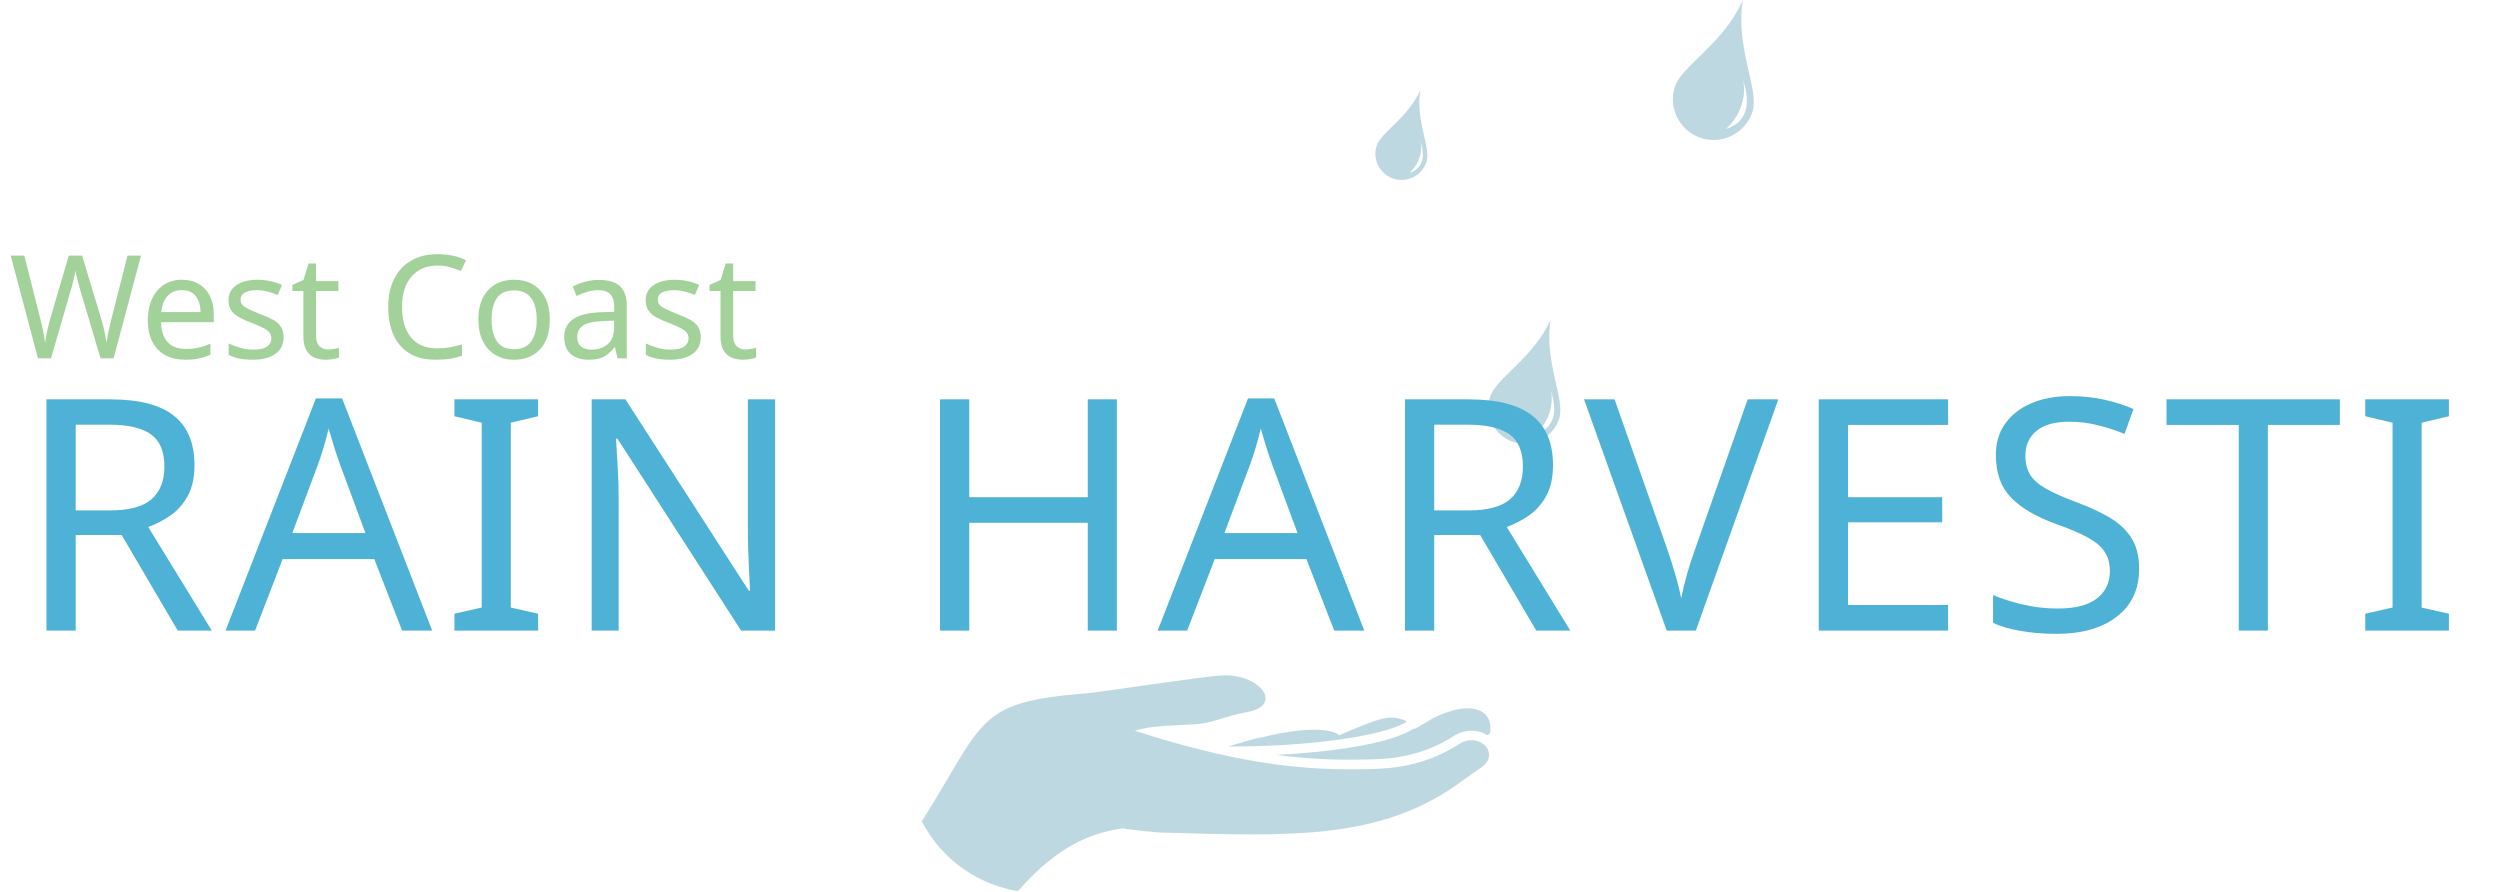
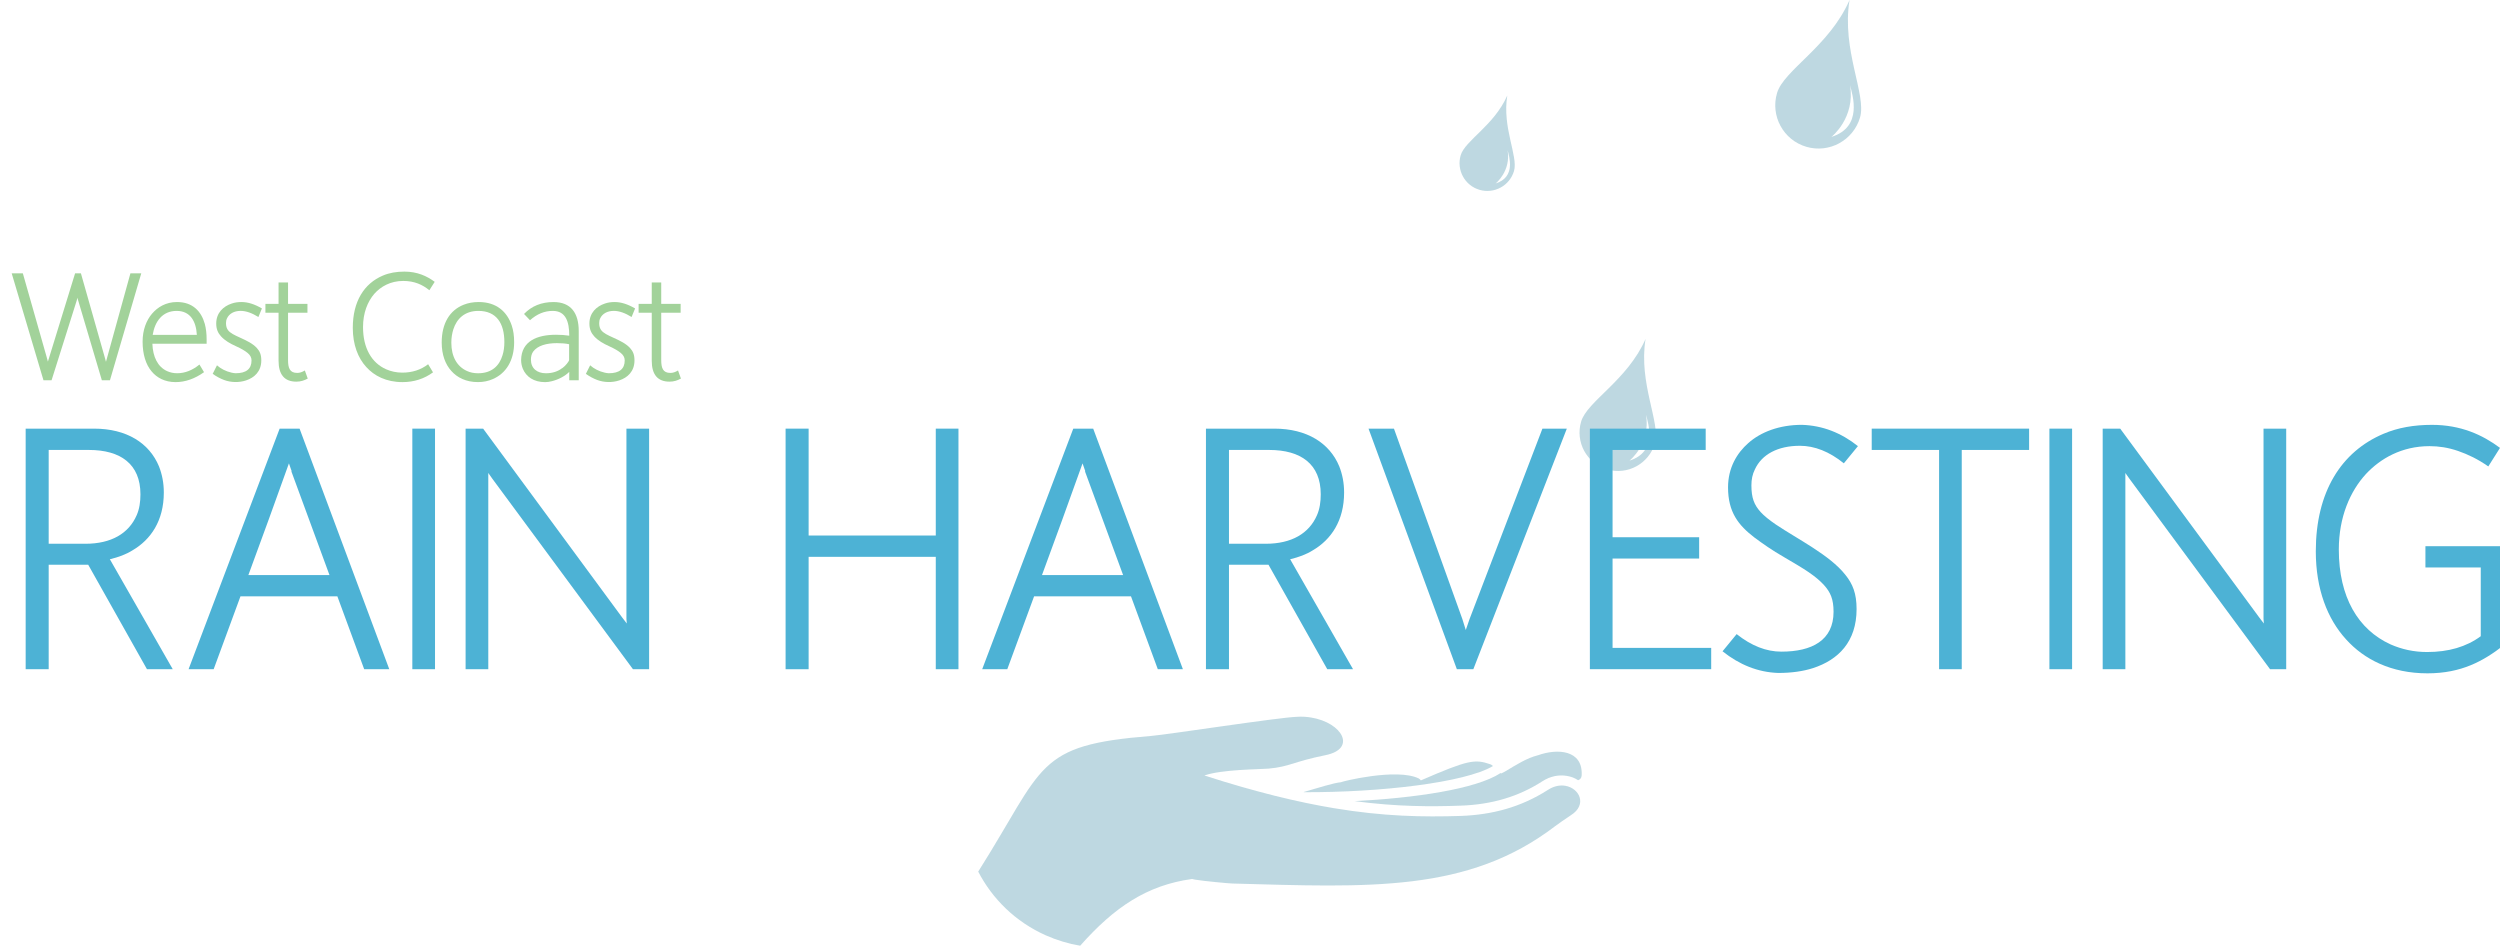
- <svg xmlns="http://www.w3.org/2000/svg" version="1.1" id="Layer_1" x="0px" y="0px" width="277.877px" height="99.053px" viewBox="0 0 277.877 99.053" enable-background="new 0 0 277.877 99.053" xml:space="preserve">
+ <svg xmlns="http://www.w3.org/2000/svg" version="1.1" id="Layer_1" x="0px" y="0px" width="261.847px" height="99.053px" viewBox="0 0 261.847 99.053" enable-background="new 0 0 261.847 99.053" xml:space="preserve">
  <g opacity="0.7">
-     <path fill="#A2C8D4" d="M164.115,81.267c0.43,0.071,0.828,0.216,1.176,0.454c0.201-0.072,0.357-0.229,0.371-0.499   c0.154-2.723-2.586-2.828-4.549-2.126c-1.211,0.294-2.385,1.063-3.398,1.665c-0.156,0.095-0.318,0.173-0.477,0.248   c-0.023-0.02-0.053-0.032-0.076-0.038c-2.582,1.696-9.07,2.617-15.278,2.94c4.414,0.587,7.94,0.584,11.108,0.472   c3.256-0.114,6.051-0.938,8.559-2.555C162.361,81.308,163.246,81.121,164.115,81.267z" />
-     <path fill="#A2C8D4" d="M136.598,82.974c7.922,0.032,16.832-0.99,19.775-2.739c-0.113-0.103-0.215-0.174-0.287-0.192   c-1.623-0.552-2.299-0.462-7.266,1.695c-0.064-0.088-0.139-0.159-0.234-0.211c-2.323-1.11-8.14,0.341-8.135,0.403   c-0.794,0.071-2.435,0.604-3.921,1.03C136.549,82.964,136.574,82.969,136.598,82.974z" />
-     <path fill="#A2C8D4" d="M164.547,85.376c-0.416,0.267-1.504,1.029-1.674,1.164c-9.129,6.971-19.47,6.389-33.789,5.999   c-0.356-0.006-2.998-0.253-3.924-0.407c-0.151-0.025-0.253-0.049-0.298-0.069c-4.741,0.643-8.171,2.977-11.725,6.99   c-1.221-0.204-2.434-0.569-3.617-1.093c-3.168-1.419-5.586-3.815-7.063-6.669c7.011-11.083,5.922-13.241,18.064-14.205   c1.726-0.137,13.376-1.945,15.31-2.008c0.531-0.037,1.03-0.002,1.498,0.076c3.294,0.549,4.773,3.267,1.527,3.938   c-3.402,0.684-3.772,1.219-5.997,1.415c-0.978,0.088-4.847,0.068-6.712,0.719c5.38,1.734,9.771,2.791,13.572,3.425   c5.192,0.865,9.288,0.939,13.309,0.808c3.203-0.12,6.229-0.886,9.1-2.727c0.623-0.406,1.262-0.521,1.814-0.429   C165.436,82.552,166.275,84.28,164.547,85.376z" />
+     <path fill="#A2C8D4" d="M164.115,81.267c0.43,0.071,0.827,0.216,1.176,0.454c0.201-0.072,0.356-0.229,0.371-0.499   c0.153-2.723-2.586-2.828-4.55-2.126c-1.211,0.294-2.385,1.063-3.397,1.665c-0.155,0.095-0.317,0.173-0.478,0.248   c-0.022-0.02-0.053-0.032-0.075-0.038c-2.582,1.696-9.07,2.617-15.278,2.94c4.414,0.587,7.94,0.584,11.108,0.472   c3.256-0.114,6.051-0.938,8.559-2.555C162.36,81.308,163.246,81.121,164.115,81.267z" />
+     <path fill="#A2C8D4" d="M136.598,82.974c7.922,0.032,16.833-0.99,19.775-2.739c-0.113-0.103-0.215-0.174-0.287-0.19   c-1.623-0.552-2.299-0.462-7.267,1.693c-0.063-0.088-0.139-0.157-0.233-0.211c-2.323-1.108-8.14,0.343-8.135,0.403   c-0.794,0.071-2.435,0.604-3.921,1.03C136.549,82.964,136.574,82.969,136.598,82.974z" />
+     <path fill="#A2C8D4" d="M164.547,85.376c-0.416,0.267-1.504,1.027-1.674,1.164c-9.129,6.971-19.47,6.389-33.789,5.999   c-0.356-0.006-2.998-0.253-3.924-0.407c-0.151-0.025-0.253-0.049-0.298-0.069c-4.741,0.645-8.171,2.979-11.725,6.99   c-1.221-0.204-2.434-0.569-3.617-1.093c-3.168-1.419-5.586-3.815-7.063-6.669c7.011-11.083,5.922-13.241,18.064-14.205   c1.726-0.137,13.376-1.945,15.31-2.008c0.531-0.037,1.03-0.002,1.498,0.074c3.294,0.551,4.773,3.269,1.527,3.938   c-3.402,0.684-3.772,1.219-5.997,1.415c-0.978,0.088-4.847,0.068-6.712,0.719c5.38,1.734,9.771,2.791,13.572,3.425   c5.192,0.865,9.288,0.939,13.31,0.81c3.203-0.12,6.229-0.886,9.101-2.729c0.623-0.404,1.263-0.521,1.813-0.429   C165.437,82.552,166.274,84.28,164.547,85.376z" />
  </g>
-   <text transform="matrix(1 0 0 1 1 39.8291)" fill="#A2D29A" font-family="'HomizioNova'" font-size="16">West Coast</text>
-   <path opacity="0.7" fill="#A2C8D4" d="M157.871,10c-1.367,3.133-4.428,4.721-4.881,6.264c-0.455,1.543,0.426,3.162,1.969,3.617  c1.543,0.453,3.162-0.428,3.617-1.971C159.029,16.368,157.32,13.374,157.871,10z M156.652,19.217c0,0,1.615-1.266,1.254-3.48  C158.072,16.407,158.791,18.543,156.652,19.217z" />
-   <path opacity="0.7" fill="#A2C8D4" d="M193.719,0c-2.127,4.875-6.887,7.344-7.594,9.745c-0.709,2.402,0.662,4.921,3.064,5.629  c2.4,0.708,4.918-0.665,5.629-3.065C195.523,9.907,192.861,5.25,193.719,0z M191.822,14.34c0,0,2.514-1.968,1.951-5.415  C194.031,9.968,195.152,13.293,191.822,14.34z" />
-   <path opacity="0.7" fill="#A2C8D4" d="M172.355,35.5c-1.891,4.333-6.123,6.527-6.75,8.662c-0.631,2.136,0.588,4.375,2.723,5.003  c2.133,0.63,4.373-0.589,5.004-2.725C173.959,44.306,171.594,40.167,172.355,35.5z M170.67,48.247c0,0,2.234-1.749,1.734-4.812  C172.633,44.36,173.629,47.317,170.67,48.247z" />
-   <text transform="matrix(1 0 0 1 1.6797 70.0918)" fill="#4DB2D5" font-family="'HomizioNova'" font-size="36" letter-spacing="1">RAIN HARVESTING</text>
+   <g enable-background="new    ">
+     <path fill="#A2D29A" d="M13.661,28.625h1.136l-3.281,11.204h-0.848l-2.465-8.309c-0.032-0.096-0.08-0.224-0.096-0.336   c-0.032,0.097-0.048,0.208-0.08,0.32c-0.848,2.705-1.777,5.634-2.625,8.323H4.553L1.224,28.625h1.168l2.513,8.835   c0.048,0.145,0.064,0.271,0.112,0.416c0.944-3.041,1.905-6.21,2.849-9.251h0.608l2.513,8.852c0.048,0.159,0.064,0.271,0.112,0.416   C11.948,34.82,12.813,31.698,13.661,28.625z" />
+     <path fill="#A2D29A" d="M20.89,38.181l0.48,0.8c-0.96,0.688-1.969,1.041-2.977,1.041c-1.137,0-1.969-0.465-2.513-1.121   c-0.608-0.72-0.944-1.792-0.944-3.121c0-1.231,0.4-2.24,0.992-2.929c0.576-0.673,1.441-1.217,2.609-1.217   c1.648,0,2.545,0.977,2.913,2.289c0.128,0.479,0.192,1.023,0.192,1.616v0.465H15.96c0.048,1.376,0.56,2.417,1.537,2.865   c0.32,0.144,0.672,0.224,1.056,0.224C19.386,39.093,20.17,38.773,20.89,38.181z M18.505,32.563c-1.504,0-2.289,1.12-2.513,2.514   h4.626C20.538,33.651,19.93,32.563,18.505,32.563z" />
+     <path fill="#A2D29A" d="M26.345,37.748c0-0.305-0.144-0.561-0.416-0.784s-0.656-0.448-1.185-0.688   c-0.64-0.288-1.2-0.607-1.601-1.056c-0.304-0.337-0.496-0.736-0.496-1.329c0-1.137,0.752-1.809,1.617-2.097   c0.32-0.112,0.656-0.16,1.024-0.16c0.672,0,1.376,0.224,2.145,0.672l-0.368,0.896c-0.672-0.416-1.297-0.641-1.857-0.641   c-0.704,0-1.201,0.305-1.425,0.769c-0.08,0.16-0.112,0.319-0.112,0.513c0,0.641,0.288,0.896,0.72,1.152   c0.192,0.111,0.464,0.239,0.784,0.384c0.705,0.32,1.297,0.607,1.729,1.073c0.304,0.336,0.464,0.688,0.464,1.296   c0,1.151-0.72,1.809-1.601,2.097c-0.72,0.24-1.584,0.225-2.305-0.048c-0.384-0.145-0.785-0.353-1.185-0.64l0.448-0.896   c0.384,0.352,0.944,0.64,1.521,0.768c0.16,0.032,0.304,0.064,0.432,0.064C25.785,39.093,26.345,38.645,26.345,37.748z" />
+     <path fill="#A2D29A" d="M31.033,39.974c-1.232,0-1.857-0.736-1.857-2.192v-5.026H27.8v-0.928h1.376v-2.241h0.993v2.241h2.033v0.928   h-2.033V37.7c0,0.849,0.176,1.359,0.96,1.359c0.256,0,0.512-0.08,0.8-0.256l0.304,0.849C31.865,39.845,31.513,39.974,31.033,39.974   z" />
+     <path fill="#A2D29A" d="M42.233,29.425c-1.344,0-2.353,0.593-3.025,1.345c-0.705,0.816-1.185,2.001-1.185,3.489   c0,2.193,0.896,3.745,2.417,4.418c0.512,0.224,1.072,0.352,1.697,0.352c1.024,0,1.937-0.287,2.705-0.88l0.512,0.85   c-0.913,0.672-1.985,1.023-3.201,1.023c-1.697,0-2.961-0.655-3.794-1.585c-0.864-0.943-1.408-2.337-1.408-4.098   c0-2.771,1.184-4.643,3.153-5.476c0.672-0.287,1.424-0.415,2.257-0.415c1.344,0,2.353,0.465,3.169,1.071l-0.56,0.881   C44.267,29.825,43.418,29.425,42.233,29.425z" />
+     <path fill="#A2D29A" d="M47.272,38.853c-0.625-0.688-1.008-1.695-1.008-2.977c0-2.019,0.848-3.378,2.289-3.954   c0.48-0.192,1.009-0.288,1.585-0.288c1.873,0,2.977,1.024,3.457,2.449c0.176,0.512,0.256,1.104,0.256,1.761   c0,1.938-0.864,3.265-2.225,3.857c-0.464,0.208-0.992,0.319-1.568,0.319C48.809,40.022,47.88,39.541,47.272,38.853z M50.105,32.563   c-1.44,0-2.273,0.832-2.625,1.938c-0.128,0.416-0.208,0.864-0.208,1.393c0,1.474,0.608,2.497,1.633,2.961   c0.336,0.16,0.736,0.24,1.168,0.24c1.424,0,2.225-0.769,2.561-1.889c0.128-0.4,0.192-0.864,0.192-1.377   C52.826,33.859,51.994,32.563,50.105,32.563z" />
+     <path fill="#A2D29A" d="M57.896,32.563c-0.864,0-1.648,0.319-2.385,0.977l-0.625-0.656c0.8-0.832,1.825-1.248,3.089-1.248   c1.825,0,2.641,1.152,2.641,3.041v5.154h-0.993v-0.88c-0.448,0.446-1.12,0.8-1.825,0.976c-0.24,0.064-0.48,0.097-0.704,0.097   c-1.185,0-1.985-0.561-2.337-1.408c-0.112-0.288-0.176-0.576-0.176-0.912c0.032-1.97,1.665-2.642,3.649-2.642   c0.48,0,0.977,0.031,1.393,0.097C59.625,33.698,59.257,32.563,57.896,32.563z M58.329,35.94c-1.088,0-2.017,0.256-2.481,0.881   c-0.16,0.225-0.24,0.513-0.24,0.849c0,0.913,0.641,1.425,1.569,1.425c0.688,0,1.265-0.192,1.712-0.544v0.016   c0.208-0.159,0.368-0.319,0.48-0.464c0.112-0.145,0.208-0.271,0.24-0.385v-1.664C59.241,35.972,58.777,35.94,58.329,35.94z" />
+     <path fill="#A2D29A" d="M65.432,37.748c0-0.305-0.144-0.561-0.416-0.784s-0.656-0.448-1.185-0.688   c-0.64-0.288-1.2-0.607-1.601-1.056c-0.304-0.337-0.496-0.736-0.496-1.329c0-1.137,0.752-1.809,1.617-2.097   c0.32-0.112,0.656-0.16,1.024-0.16c0.672,0,1.376,0.224,2.145,0.672l-0.368,0.896c-0.672-0.416-1.297-0.641-1.857-0.641   c-0.704,0-1.201,0.305-1.425,0.769c-0.08,0.16-0.112,0.319-0.112,0.513c0,0.641,0.288,0.896,0.72,1.152   c0.192,0.111,0.464,0.239,0.784,0.384c0.705,0.32,1.297,0.607,1.729,1.073c0.304,0.336,0.464,0.688,0.464,1.296   c0,1.151-0.72,1.809-1.601,2.097c-0.72,0.24-1.584,0.225-2.305-0.048c-0.384-0.145-0.785-0.353-1.185-0.64l0.448-0.896   c0.384,0.352,0.944,0.64,1.521,0.768c0.16,0.032,0.304,0.064,0.432,0.064C64.872,39.093,65.432,38.645,65.432,37.748z" />
+     <path fill="#A2D29A" d="M70.12,39.974c-1.232,0-1.857-0.736-1.857-2.192v-5.026h-1.376v-0.928h1.376v-2.241h0.993v2.241h2.033   v0.928h-2.033V37.7c0,0.849,0.176,1.359,0.96,1.359c0.256,0,0.512-0.08,0.8-0.256l0.304,0.849   C70.952,39.845,70.6,39.974,70.12,39.974z" />
+   </g>
+   <path opacity="0.7" fill="#A2C8D4" enable-background="new    " d="M157.871,10c-1.367,3.133-4.429,4.721-4.881,6.264  c-0.455,1.543,0.426,3.162,1.969,3.617c1.543,0.453,3.162-0.428,3.617-1.971C159.028,16.368,157.319,13.374,157.871,10z   M156.651,19.217c0,0,1.615-1.266,1.254-3.48C158.071,16.407,158.791,18.543,156.651,19.217z" />
+   <path opacity="0.7" fill="#A2C8D4" enable-background="new    " d="M193.719,0c-2.127,4.875-6.887,7.344-7.594,9.745  c-0.709,2.4,0.662,4.921,3.063,5.629c2.399,0.708,4.918-0.665,5.629-3.065C195.522,9.907,192.86,5.25,193.719,0z M191.822,14.34  c0,0,2.514-1.968,1.95-5.415C194.031,9.968,195.151,13.293,191.822,14.34z" />
+   <path opacity="0.7" fill="#A2C8D4" enable-background="new    " d="M172.354,35.5c-1.892,4.333-6.123,6.525-6.75,8.662  c-0.631,2.136,0.588,4.375,2.724,5.003c2.133,0.63,4.373-0.589,5.004-2.727C173.959,44.306,171.594,40.167,172.354,35.5z   M170.67,48.247c0,0,2.233-1.749,1.733-4.812C172.633,44.36,173.629,47.317,170.67,48.247z" />
+   <g enable-background="new    ">
+     <path fill="#4DB2D5" d="M5.099,70.092H2.688V44.895h7.163c3.419,0,5.795,1.514,6.803,3.96c0.324,0.828,0.504,1.729,0.504,2.735   c0,2.952-1.368,4.932-3.275,6.048c-0.684,0.432-1.476,0.72-2.376,0.937c2.16,3.814,4.428,7.702,6.587,11.519h-2.7L9.239,59.15   h-4.14V70.092z M9.311,47.127H5.099v9.826h3.852c2.7,0,4.536-1.079,5.363-2.987c0.288-0.647,0.396-1.404,0.396-2.195   C14.71,48.603,12.622,47.127,9.311,47.127z" />
+     <path fill="#4DB2D5" d="M22.379,70.092h-2.628l9.539-25.197h2.087l9.395,25.197h-2.628l-2.808-7.631h-10.15   C24.287,64.908,23.279,67.645,22.379,70.092z M30.55,49.359c-0.108-0.288-0.18-0.504-0.288-0.827   c-1.44,4.03-2.771,7.702-4.248,11.698h8.495l-3.996-10.871H30.55z" />
+     <path fill="#4DB2D5" d="M45.563,70.092h-2.376V44.895h2.376V70.092z" />
+     <path fill="#4DB2D5" d="M48.767,70.092V44.895h1.835L65.18,64.693c0.144,0.217,0.324,0.396,0.468,0.612   c0-0.181-0.036-0.324-0.036-0.468V44.895h2.375v25.197h-1.691L51.575,50.151c-0.144-0.18-0.288-0.432-0.432-0.611v20.554   L48.767,70.092L48.767,70.092z" />
+     <path fill="#4DB2D5" d="M98.012,58.322H84.694v11.771h-2.412V44.895h2.412V56.09h13.318V44.895h2.376v25.197h-2.376V58.322z" />
+     <path fill="#4DB2D5" d="M105.502,70.092h-2.628l9.539-25.197h2.087l9.395,25.197h-2.628l-2.808-7.631h-10.15   C107.41,64.908,106.402,67.645,105.502,70.092z M113.673,49.359c-0.108-0.288-0.18-0.504-0.288-0.827   c-1.44,4.03-2.771,7.702-4.248,11.698h8.495l-3.996-10.871H113.673z" />
+     <path fill="#4DB2D5" d="M128.722,70.092h-2.412V44.895h7.163c3.419,0,5.795,1.514,6.803,3.96c0.324,0.828,0.504,1.729,0.504,2.735   c0,2.952-1.368,4.932-3.275,6.048c-0.684,0.432-1.476,0.72-2.376,0.937c2.16,3.814,4.429,7.702,6.587,11.519h-2.699l-6.155-10.942   h-4.14V70.092L128.722,70.092z M132.933,47.127h-4.211v9.826h3.852c2.7,0,4.536-1.079,5.363-2.987   c0.288-0.647,0.396-1.404,0.396-2.195C138.333,48.603,136.245,47.127,132.933,47.127z" />
+     <path fill="#4DB2D5" d="M152.589,70.092l-9.252-25.197h2.664l7.164,19.942c0.107,0.396,0.252,0.756,0.359,1.15   c0.145-0.396,0.252-0.72,0.396-1.15l7.631-19.942h2.556l-9.791,25.197H152.589z" />
+     <path fill="#4DB2D5" d="M166.521,44.895h12.131v2.232h-9.754v9.143h9.069v2.231h-9.069v9.358h10.33v2.231h-12.707V44.895z" />
+     <path fill="#4DB2D5" d="M192.044,64.08c0-1.331-0.324-2.052-1.008-2.809c-0.396-0.432-0.9-0.862-1.584-1.331   s-1.547-0.973-2.592-1.584c-1.26-0.72-2.269-1.439-3.096-2.052c-1.691-1.296-2.771-2.664-2.771-5.256   c0-2.052,0.936-3.6,2.124-4.643c1.296-1.152,3.239-1.908,5.614-1.908c2.16,0.071,4.104,0.828,5.867,2.23l-1.476,1.8   c-1.513-1.224-3.06-1.836-4.606-1.836c-2.305,0-3.996,0.9-4.716,2.484c-0.252,0.504-0.36,1.044-0.36,1.655   c0,1.332,0.289,2.052,0.973,2.808c0.359,0.396,0.9,0.828,1.584,1.296c2.303,1.548,5.65,3.204,7.271,5.256   c0.791,0.973,1.188,1.979,1.188,3.601c0,3.419-1.908,5.327-4.572,6.189c-1.008,0.324-2.23,0.504-3.6,0.504h-0.035   c-2.124-0.07-4.068-0.862-5.832-2.268l1.477-1.8c1.547,1.225,3.097,1.836,4.681,1.836C189.776,68.256,192.044,67.069,192.044,64.08   z" />
+     <path fill="#4DB2D5" d="M205.472,70.092h-2.375V47.127h-7.056v-2.232h16.485v2.232h-7.055V70.092L205.472,70.092z" />
+     <path fill="#4DB2D5" d="M217.028,70.092h-2.375V44.895h2.375V70.092z" />
+     <path fill="#4DB2D5" d="M220.233,70.092V44.895h1.834l14.578,19.798c0.145,0.217,0.324,0.396,0.469,0.612   c0-0.181-0.035-0.324-0.035-0.468V44.895h2.375v25.197h-1.691L223.04,50.151c-0.145-0.18-0.287-0.432-0.432-0.611v20.554   L220.233,70.092L220.233,70.092z" />
+     <path fill="#4DB2D5" d="M254.251,70.524c-3.814,0-6.658-1.476-8.529-3.562c-1.945-2.123-3.168-5.255-3.168-9.215   c0-6.228,2.663-10.438,7.09-12.312c1.513-0.646,3.205-0.936,5.076-0.936c3.023,0,5.291,1.044,7.127,2.412l-1.225,1.942   c-1.079-0.756-2.123-1.26-3.167-1.62c-1.044-0.358-2.017-0.504-2.987-0.504c-2.916,0-5.146,1.296-6.66,2.916   c-1.654,1.8-2.843,4.499-2.843,7.919c0,4.969,2.017,8.388,5.435,9.936c1.152,0.504,2.412,0.792,3.816,0.792   c2.23,0,4.104-0.54,5.615-1.655v-7.199h-5.795v-2.231h8.17v10.402C260.118,69.228,257.815,70.524,254.251,70.524z" />
+   </g>
</svg>
